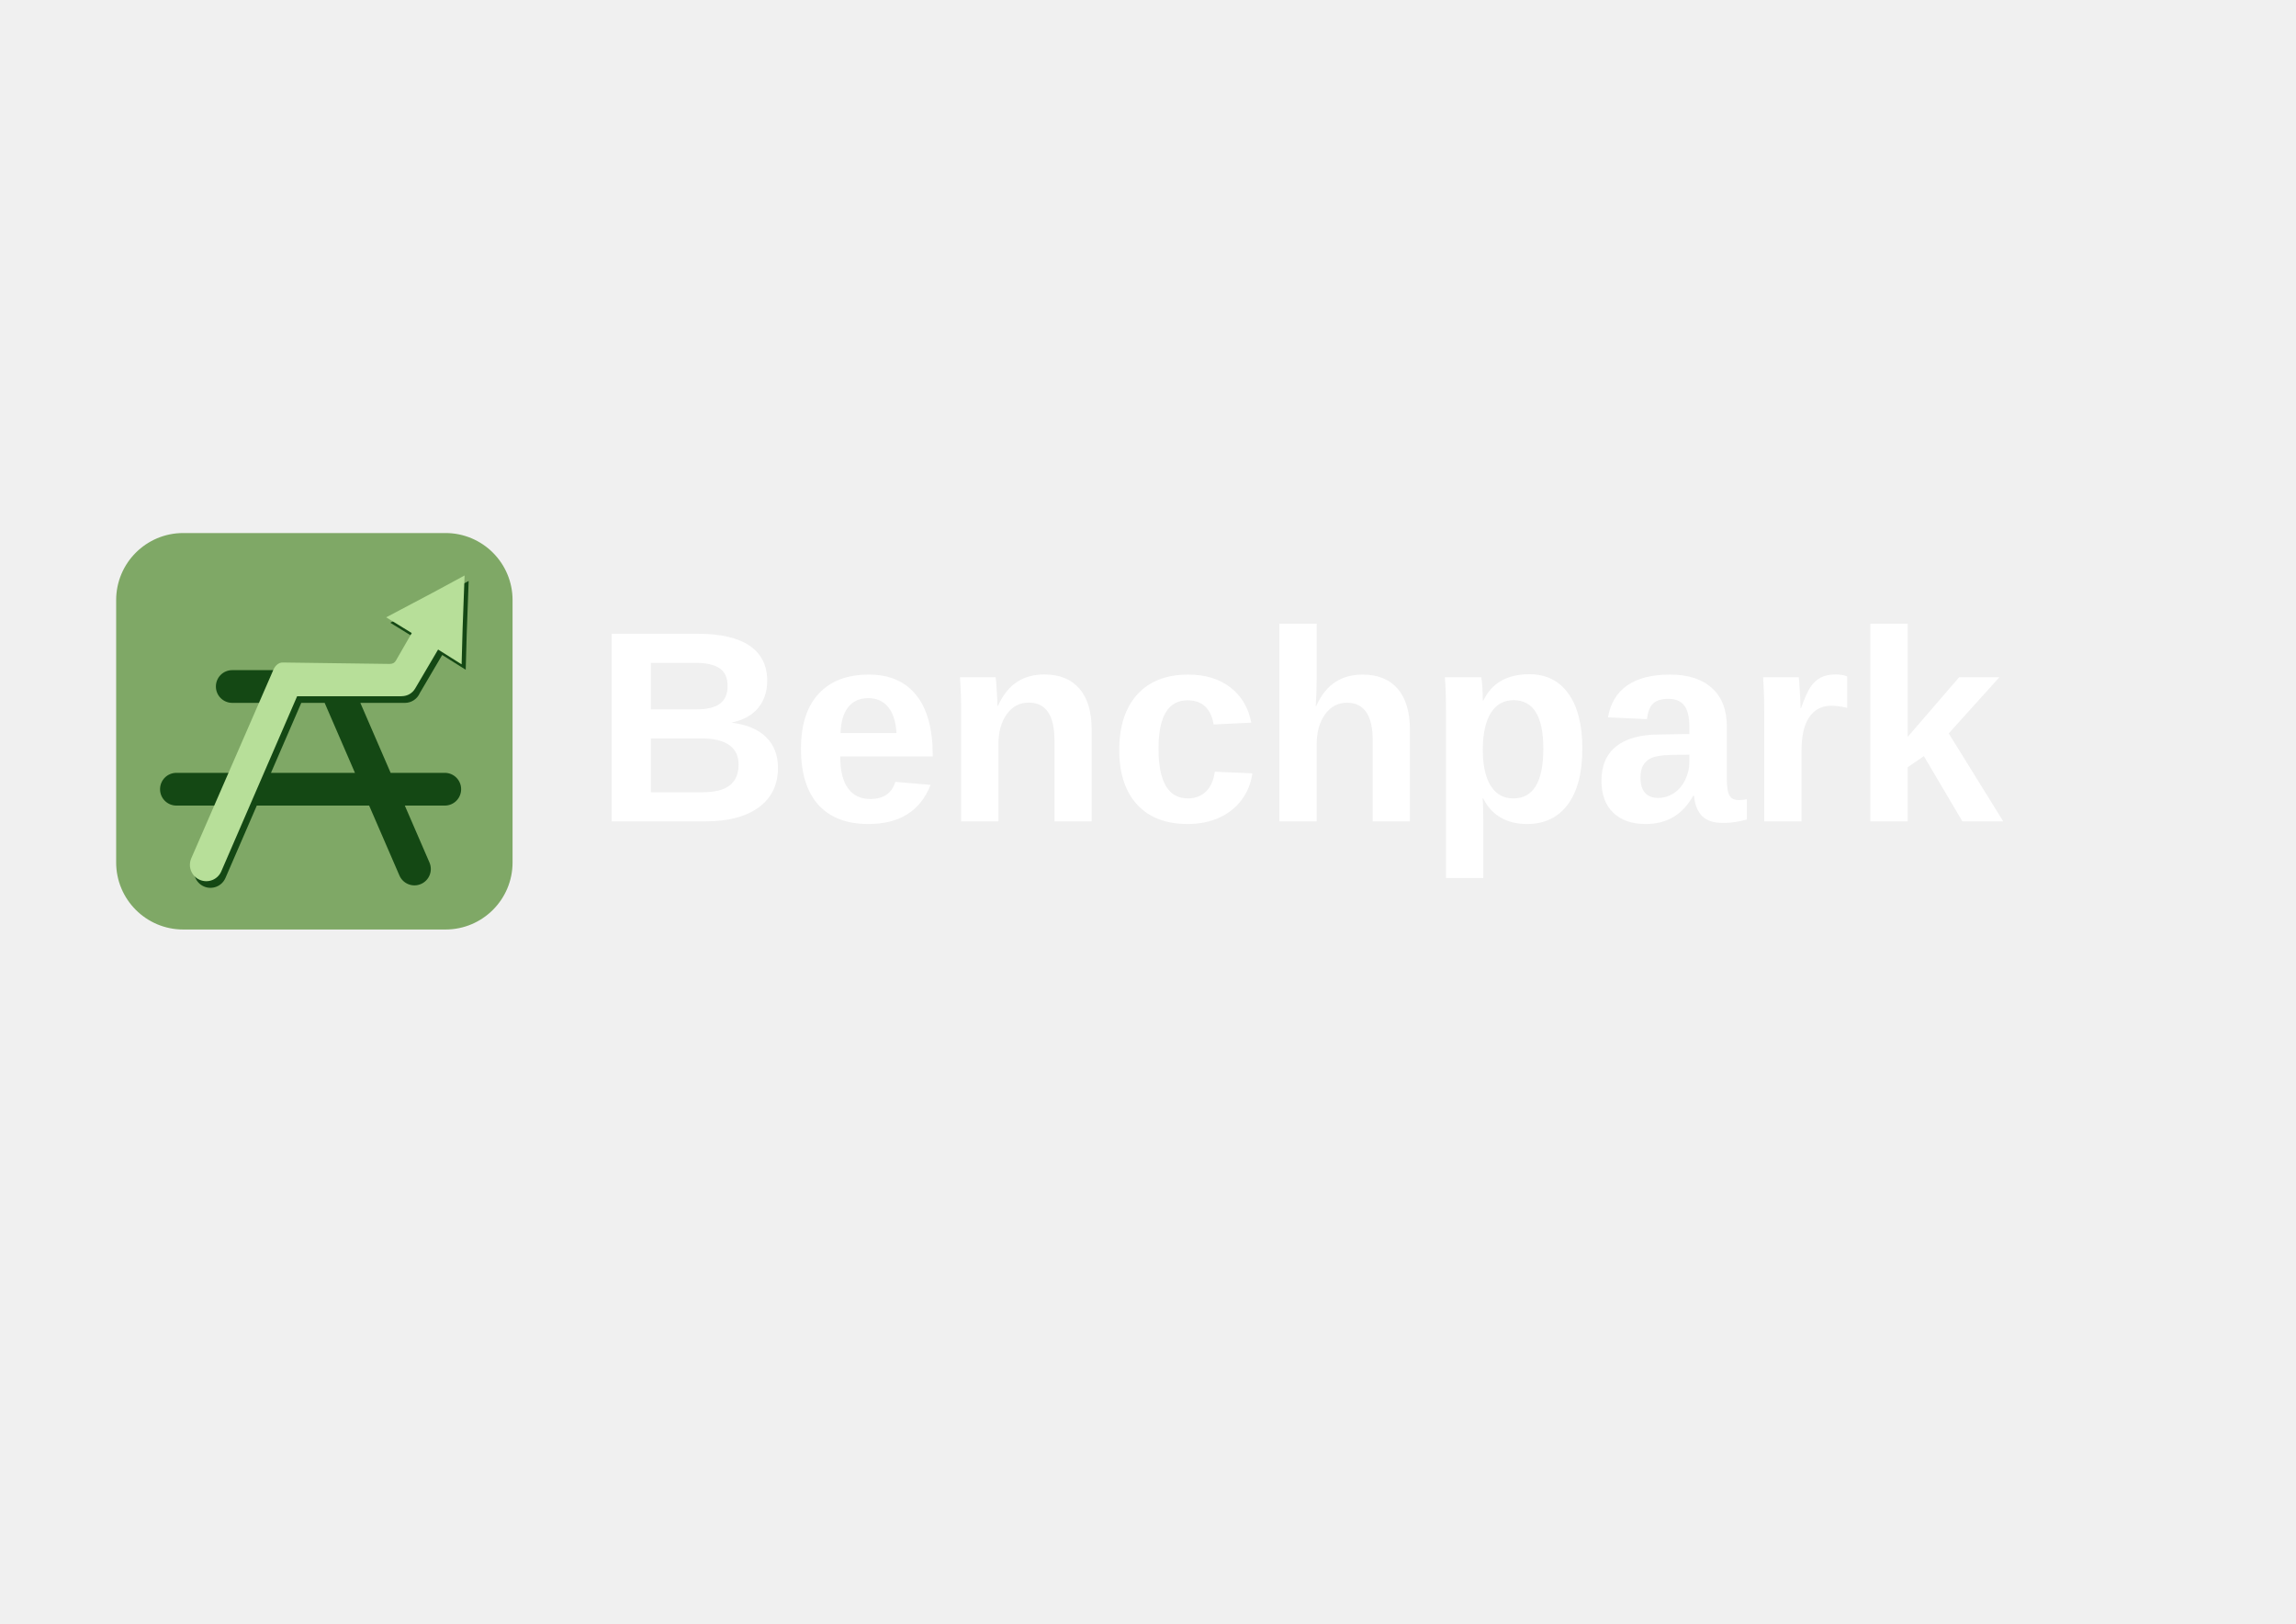
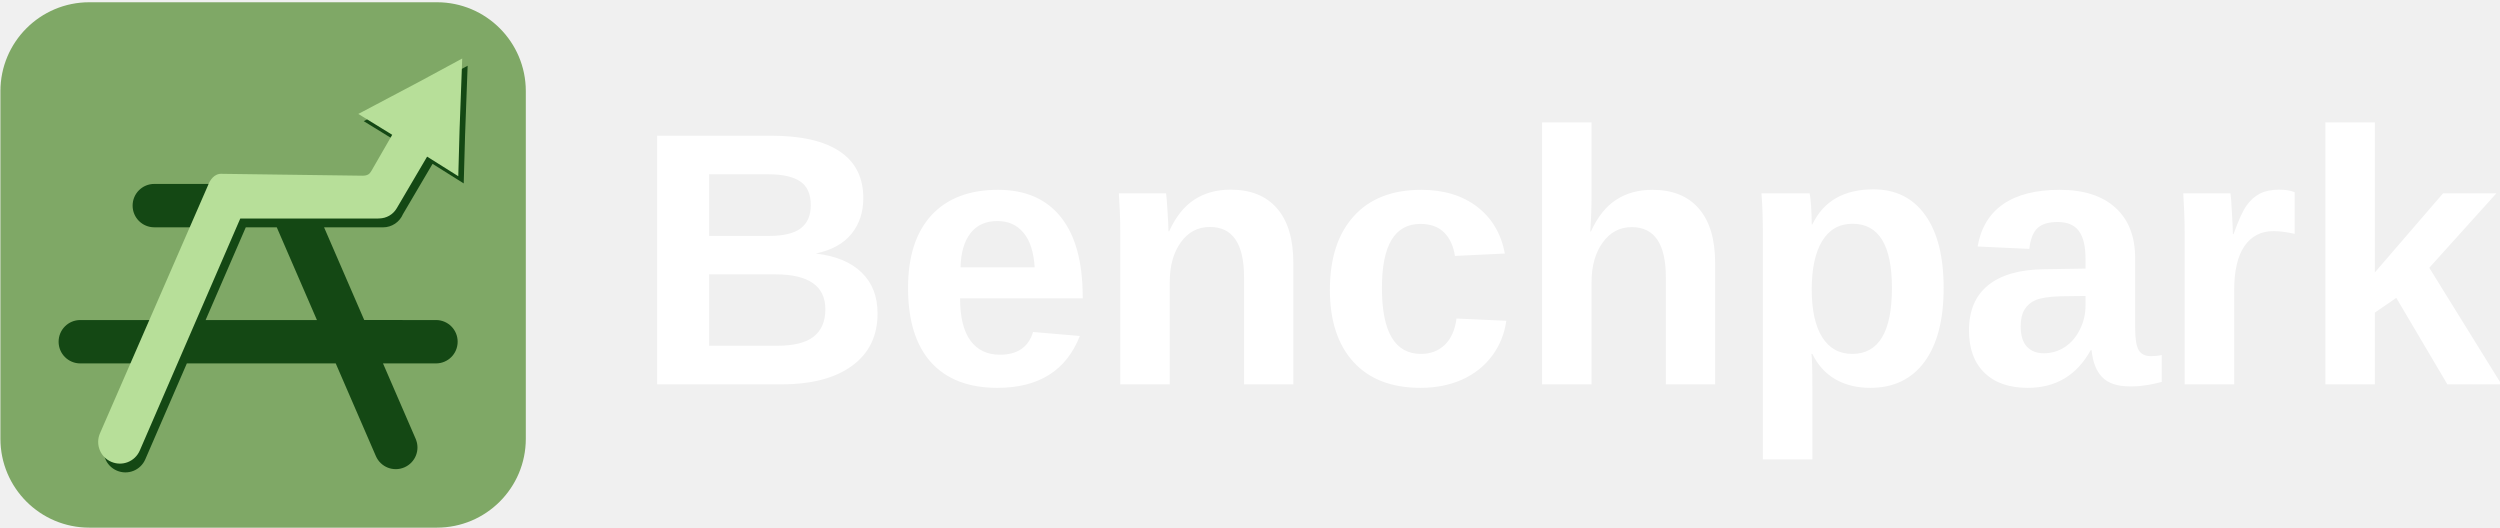
- <svg xmlns="http://www.w3.org/2000/svg" width="297mm" height="210mm" viewBox="0 0 297 210" version="1.1" id="svg1" xml:space="preserve">
+ <svg xmlns="http://www.w3.org/2000/svg" width="237mm" height="50mm" viewBox="0 0 237 50" version="1.1" id="svg1" xml:space="preserve">
  <defs id="defs1">
    <clipPath clipPathUnits="userSpaceOnUse" id="clipPath5-9">
      <g id="g6-8">
        <rect style="opacity:1;fill:#7fa866;fill-opacity:1;stroke:none;stroke-width:2.918;stroke-dasharray:none;stroke-opacity:1" id="rect5-6" width="33.909" height="31.301" x="219.129" y="52.301" ry="0.035" />
      </g>
    </clipPath>
    <clipPath clipPathUnits="userSpaceOnUse" id="clipPath94-1-2-5">
      <g id="g95-7-2-7" transform="rotate(66.57958,0.4374485,-0.6662103)">
        <rect style="opacity:1;fill:#144814;fill-opacity:1;stroke:none;stroke-width:2.934;stroke-dasharray:none;stroke-opacity:1" id="rect94-8-7-6" width="20.997" height="18.276" x="225.917" y="58.244" ry="1.368" />
      </g>
    </clipPath>
    <clipPath clipPathUnits="userSpaceOnUse" id="clipPath93-46-3-2">
      <g id="g94-8-79-7" transform="matrix(-0.3974749,-0.9176131,-0.9176131,0.3974749,-0.3477456,-0.8028078)">
        <rect style="opacity:1;fill:#144814;fill-opacity:1;stroke:none;stroke-width:2.934;stroke-dasharray:none;stroke-opacity:1" id="rect93-4-0-0" width="20.997" height="18.276" x="225.917" y="58.244" ry="1.368" />
      </g>
    </clipPath>
    <clipPath clipPathUnits="userSpaceOnUse" id="clipPath7-3">
      <g id="g9-9" transform="translate(0.229872,-1.058334)">
        <g id="g8-9">
          <rect style="opacity:1;fill:#7fa866;fill-opacity:1;stroke:none;stroke-width:2.918;stroke-dasharray:none;stroke-opacity:1" id="rect7-9" width="33.909" height="31.301" x="219.129" y="52.301" ry="0.035" />
        </g>
      </g>
    </clipPath>
    <clipPath clipPathUnits="userSpaceOnUse" id="clipPath97-48-2-1">
      <g id="g98-51-3-7" transform="rotate(66.57958,-1.219743,-1.05047)">
        <rect style="fill:#144814;fill-opacity:1;stroke:none;stroke-width:2.918;stroke-dasharray:none;stroke-opacity:1" id="rect97-82-9-2" width="18.484" height="2.707" x="20.288" y="237.026" ry="0.496" transform="rotate(-66.57958,-1.21605,-1.046405)" clip-path="url(#clipPath94-4-1-82-7-6)" />
        <rect style="fill:#144814;fill-opacity:1;stroke:none;stroke-width:2.91;stroke-dasharray:none;stroke-opacity:1" id="rect98-9-9-3" width="12.196" height="2.707" x="232.807" y="56.513" ry="1.353" />
      </g>
    </clipPath>
    <clipPath clipPathUnits="userSpaceOnUse" id="clipPath94-4-1-82-7-6">
      <g id="g95-6-4-9-0-5" transform="rotate(66.57958,0.4374485,-0.6662103)">
        <rect style="opacity:1;fill:#144814;fill-opacity:1;stroke:none;stroke-width:2.934;stroke-dasharray:none;stroke-opacity:1" id="rect94-5-1-8-3-5" width="20.997" height="18.276" x="225.917" y="58.244" ry="1.368" />
      </g>
    </clipPath>
    <clipPath clipPathUnits="userSpaceOnUse" id="clipPath3-8">
      <g id="g4-1">
        <rect style="opacity:1;fill:#7fa866;fill-opacity:1;stroke:none;stroke-width:2.918;stroke-dasharray:none;stroke-opacity:1" id="rect3-4" width="33.909" height="31.301" x="219.129" y="52.301" ry="0.035" />
      </g>
    </clipPath>
    <clipPath clipPathUnits="userSpaceOnUse" id="clipPath2-7">
      <g id="g3-1">
        <rect style="opacity:1;fill:#7fa866;fill-opacity:1;stroke:none;stroke-width:2.918;stroke-dasharray:none;stroke-opacity:1" id="rect2-3" width="33.909" height="31.301" x="219.129" y="52.301" ry="0.035" />
      </g>
    </clipPath>
    <clipPath clipPathUnits="userSpaceOnUse" id="clipPath1-8">
      <g id="g2-4">
        <rect style="opacity:1;fill:#7fa866;fill-opacity:1;stroke:none;stroke-width:2.918;stroke-dasharray:none;stroke-opacity:1" id="rect1-8" width="33.909" height="31.301" x="219.129" y="52.301" ry="0.035" />
      </g>
    </clipPath>
    <clipPath clipPathUnits="userSpaceOnUse" id="clipPath5-9-0">
      <g id="g6-8-2">
        <rect style="opacity:1;fill:#7fa866;fill-opacity:1;stroke:none;stroke-width:2.918;stroke-dasharray:none;stroke-opacity:1" id="rect5-6-4" width="33.909" height="31.301" x="219.129" y="52.301" ry="0.035" />
      </g>
    </clipPath>
    <clipPath clipPathUnits="userSpaceOnUse" id="clipPath94-1-2-5-8">
      <g id="g95-7-2-7-3" transform="rotate(66.57958,0.4374485,-0.6662103)">
        <rect style="opacity:1;fill:#144814;fill-opacity:1;stroke:none;stroke-width:2.934;stroke-dasharray:none;stroke-opacity:1" id="rect94-8-7-6-9" width="20.997" height="18.276" x="225.917" y="58.244" ry="1.368" />
      </g>
    </clipPath>
    <clipPath clipPathUnits="userSpaceOnUse" id="clipPath93-46-3-2-0">
      <g id="g94-8-79-7-5" transform="matrix(-0.3974749,-0.9176131,-0.9176131,0.3974749,-0.3477456,-0.8028078)">
        <rect style="opacity:1;fill:#144814;fill-opacity:1;stroke:none;stroke-width:2.934;stroke-dasharray:none;stroke-opacity:1" id="rect93-4-0-0-2" width="20.997" height="18.276" x="225.917" y="58.244" ry="1.368" />
      </g>
    </clipPath>
    <clipPath clipPathUnits="userSpaceOnUse" id="clipPath97-48-2-1-2">
      <g id="g98-51-3-7-7" transform="rotate(66.57958,-1.219743,-1.05047)">
        <rect style="fill:#144814;fill-opacity:1;stroke:none;stroke-width:2.918;stroke-dasharray:none;stroke-opacity:1" id="rect97-82-9-2-3" width="18.484" height="2.707" x="20.288" y="237.026" ry="0.496" transform="rotate(-66.57958,-1.21605,-1.046405)" clip-path="url(#clipPath94-4-1-82-7-6-9)" />
        <rect style="fill:#144814;fill-opacity:1;stroke:none;stroke-width:2.91;stroke-dasharray:none;stroke-opacity:1" id="rect98-9-9-3-7" width="12.196" height="2.707" x="232.807" y="56.513" ry="1.353" />
      </g>
    </clipPath>
    <clipPath clipPathUnits="userSpaceOnUse" id="clipPath94-4-1-82-7-6-9">
      <g id="g95-6-4-9-0-5-0" transform="rotate(66.57958,0.4374485,-0.6662103)">
        <rect style="opacity:1;fill:#144814;fill-opacity:1;stroke:none;stroke-width:2.934;stroke-dasharray:none;stroke-opacity:1" id="rect94-5-1-8-3-5-2" width="20.997" height="18.276" x="225.917" y="58.244" ry="1.368" />
      </g>
    </clipPath>
    <clipPath clipPathUnits="userSpaceOnUse" id="clipPath3-8-3">
      <g id="g4-1-9">
        <rect style="opacity:1;fill:#7fa866;fill-opacity:1;stroke:none;stroke-width:2.918;stroke-dasharray:none;stroke-opacity:1" id="rect3-4-9" width="33.909" height="31.301" x="219.129" y="52.301" ry="0.035" />
      </g>
    </clipPath>
    <clipPath clipPathUnits="userSpaceOnUse" id="clipPath2-7-7">
      <g id="g3-1-0">
        <rect style="opacity:1;fill:#7fa866;fill-opacity:1;stroke:none;stroke-width:2.918;stroke-dasharray:none;stroke-opacity:1" id="rect2-3-3" width="33.909" height="31.301" x="219.129" y="52.301" ry="0.035" />
      </g>
    </clipPath>
    <clipPath clipPathUnits="userSpaceOnUse" id="clipPath1-8-9">
      <g id="g2-4-8">
        <rect style="opacity:1;fill:#7fa866;fill-opacity:1;stroke:none;stroke-width:2.918;stroke-dasharray:none;stroke-opacity:1" id="rect1-8-6" width="33.909" height="31.301" x="219.129" y="52.301" ry="0.035" />
      </g>
    </clipPath>
    <clipPath clipPathUnits="userSpaceOnUse" id="clipPath1">
      <g id="g4">
        <g id="g3" transform="matrix(8.072163,0,0,8.072163,-1758.818,-360.2968)">
          <g id="g2">
            <rect style="opacity:1;fill:#7fa866;fill-opacity:1;stroke:none;stroke-width:2.918;stroke-dasharray:none;stroke-opacity:1" id="rect1" width="33.909" height="31.301" x="219.129" y="52.301" ry="0.035" />
          </g>
        </g>
      </g>
    </clipPath>
    <clipPath clipPathUnits="userSpaceOnUse" id="clipPath4">
      <g id="g7" transform="matrix(0.04924019,0.1136762,-0.1136762,0.04924019,45.011,217.9534)">
        <g id="g6" transform="matrix(8.072163,0,0,8.072163,-1758.818,-360.2968)">
          <g id="g5">
            <rect style="opacity:1;fill:#7fa866;fill-opacity:1;stroke:none;stroke-width:2.918;stroke-dasharray:none;stroke-opacity:1" id="rect4" width="33.909" height="31.301" x="219.129" y="52.301" ry="0.035" />
          </g>
        </g>
      </g>
    </clipPath>
  </defs>
  <g id="layer1">
-     <g id="layer1-7" transform="matrix(0.1937558,0,0,0.1937558,11.60071,65.51488)">
-       <rect style="fill:#7fa866;fill-opacity:1;stroke:none;stroke-width:8.804;stroke-dasharray:none;stroke-opacity:1" id="rect71-1-1-1-0-3-68-8-8-0-1-9-3-6-6-6" width="264.65" height="264.65" x="17.675" y="17.675" ry="44.774" />
-       <path id="path71-2-3-5-7-9-3-8-1-2-02-1-3-2-7-3-2" style="fill:#144814;fill-opacity:1;stroke:none;stroke-width:2.918;stroke-dasharray:none;stroke-opacity:1" d="m 167.243,12.878 -6.488,6.287 -9.581,9.113 7.234,2.061 -2.345,8.895 -3.709,1.043 c -0.029,0.007 -0.057,0.006 -0.085,0.014 l -8.528,2.397 -15.997,4.497 -11.465,3.223 c -2.186,0.614 -3.451,2.869 -2.837,5.055 0.614,2.186 2.869,3.451 5.055,2.837 l 8.047,-2.262 -2.566,18.927 -14.203,3.992 c -2.186,0.614 -3.451,2.869 -2.837,5.055 0.614,2.186 2.869,3.451 5.055,2.837 l 10.785,-3.032 -2.176,16.055 c -0.305,2.25 1.261,4.307 3.511,4.612 2.25,0.305 4.307,-1.261 4.612,-3.511 l 2.654,-19.574 27.088,-7.614 12.042,14.806 c 1.433,1.762 4.004,2.026 5.766,0.594 1.762,-1.433 2.026,-4.004 0.594,-5.766 l -9.801,-12.052 9.636,-2.709 c 2.186,-0.614 3.451,-2.869 2.837,-5.055 -0.614,-2.186 -2.869,-3.451 -5.055,-2.837 l -13.054,3.669 -12.045,-14.811 10.72,-3.013 c 1.636,-0.46 2.756,-1.839 2.958,-3.42 l 2.813,-10.667 6.672,1.968 -2.201,-8.763 z m -32.102,40.751 5.642,-1.586 12.045,14.811 -20.252,5.693 z" transform="matrix(2.565878,0.7212535,-0.7212535,2.565878,-166.8145,-104.0168)" />
-       <path id="path71-2-3-5-7-9-3-8-1-2-02-1-7-9-4-7" style="fill:#b7df99;fill-opacity:1;stroke:none;stroke-width:7.777;stroke-dasharray:none;stroke-opacity:1" d="m 250.293,46.011 -21.184,11.453 -31.156,16.471 17.075,10.505 -10.561,18.328 c -0.889,1.474 -1.843,2.21 -4.198,2.28 l -70.978,-0.945 c -3.877,-0.284 -6.12,3.193 -7.112,5.939 L 67.822,234.803 c -2.405,5.553 0.129,11.961 5.682,14.366 5.553,2.405 11.961,-0.129 14.366,-5.682 L 138.49,126.627 h 69.062 c 0.347,0 0.689,-0.02 1.028,-0.051 3.469,-0.073 6.814,-1.881 8.71,-5.103 l 15.317,-26.034 15.7,9.862 0.673,-24.072 z" />
+     <g id="g1" transform="matrix(0.9713089,0,0,0.9713089,-14.55373,-66.74798)">
+       <g id="layer1-7" transform="matrix(0.1937558,0,0,0.1937558,11.60071,65.51488)">
+         <rect style="fill:#7fa866;fill-opacity:1;stroke:none;stroke-width:8.804;stroke-dasharray:none;stroke-opacity:1" id="rect71-1-1-1-0-3-68-8-8-0-1-9-3-6-6-6" width="264.65" height="264.65" x="17.675" y="17.675" ry="44.774" />
+         <path id="path71-2-3-5-7-9-3-8-1-2-02-1-3-2-7-3-2" style="fill:#144814;fill-opacity:1;stroke:none;stroke-width:2.918;stroke-dasharray:none;stroke-opacity:1" d="m 167.243,12.878 -6.488,6.287 -9.581,9.113 7.234,2.061 -2.345,8.895 -3.709,1.043 c -0.029,0.007 -0.057,0.006 -0.085,0.014 l -8.528,2.397 -15.997,4.497 -11.465,3.223 c -2.186,0.614 -3.451,2.869 -2.837,5.055 0.614,2.186 2.869,3.451 5.055,2.837 l 8.047,-2.262 -2.566,18.927 -14.203,3.992 c -2.186,0.614 -3.451,2.869 -2.837,5.055 0.614,2.186 2.869,3.451 5.055,2.837 l 10.785,-3.032 -2.176,16.055 c -0.305,2.25 1.261,4.307 3.511,4.612 2.25,0.305 4.307,-1.261 4.612,-3.511 l 2.654,-19.574 27.088,-7.614 12.042,14.806 c 1.433,1.762 4.004,2.026 5.766,0.594 1.762,-1.433 2.026,-4.004 0.594,-5.766 l -9.801,-12.052 9.636,-2.709 c 2.186,-0.614 3.451,-2.869 2.837,-5.055 -0.614,-2.186 -2.869,-3.451 -5.055,-2.837 l -13.054,3.669 -12.045,-14.811 10.72,-3.013 c 1.636,-0.46 2.756,-1.839 2.958,-3.42 l 2.813,-10.667 6.672,1.968 -2.201,-8.763 z m -32.102,40.751 5.642,-1.586 12.045,14.811 -20.252,5.693 z" transform="matrix(2.565878,0.7212535,-0.7212535,2.565878,-166.8145,-104.0168)" />
+         <path id="path71-2-3-5-7-9-3-8-1-2-02-1-7-9-4-7" style="fill:#b7df99;fill-opacity:1;stroke:none;stroke-width:7.777;stroke-dasharray:none;stroke-opacity:1" d="m 250.293,46.011 -21.184,11.453 -31.156,16.471 17.075,10.505 -10.561,18.328 c -0.889,1.474 -1.843,2.21 -4.198,2.28 l -70.978,-0.945 c -3.877,-0.284 -6.12,3.193 -7.112,5.939 L 67.822,234.803 c -2.405,5.553 0.129,11.961 5.682,14.366 5.553,2.405 11.961,-0.129 14.366,-5.682 L 138.49,126.627 h 69.062 c 0.347,0 0.689,-0.02 1.028,-0.051 3.469,-0.073 6.814,-1.881 8.71,-5.103 l 15.317,-26.034 15.7,9.862 0.673,-24.072 z" />
+       </g>
+       <text xml:space="preserve" style="font-weight:bold;font-size:35.278px;font-family:'JetBrains Mono';-inkscape-font-specification:'JetBrains Mono Bold';fill:#ffffff;stroke-width:1.065" x="76.759" y="106.229" id="text1">
+         <tspan id="tspan1" style="font-style:normal;font-variant:normal;font-weight:bold;font-stretch:normal;font-family:Arial;-inkscape-font-specification:'Arial Bold';fill:#ffffff;stroke-width:1.065" x="76.759" y="106.229">Benchpark</tspan>
+       </text>
    </g>
-     <text xml:space="preserve" style="font-weight:bold;font-size:35.278px;font-family:'JetBrains Mono';-inkscape-font-specification:'JetBrains Mono Bold';fill:#ffffff;stroke-width:1.065" x="76.759" y="106.229" id="text1">
-       <tspan id="tspan1" style="font-style:normal;font-variant:normal;font-weight:bold;font-stretch:normal;font-family:Arial;-inkscape-font-specification:'Arial Bold';fill:#ffffff;stroke-width:1.065" x="76.759" y="106.229">Benchpark</tspan>
-     </text>
  </g>
</svg>
